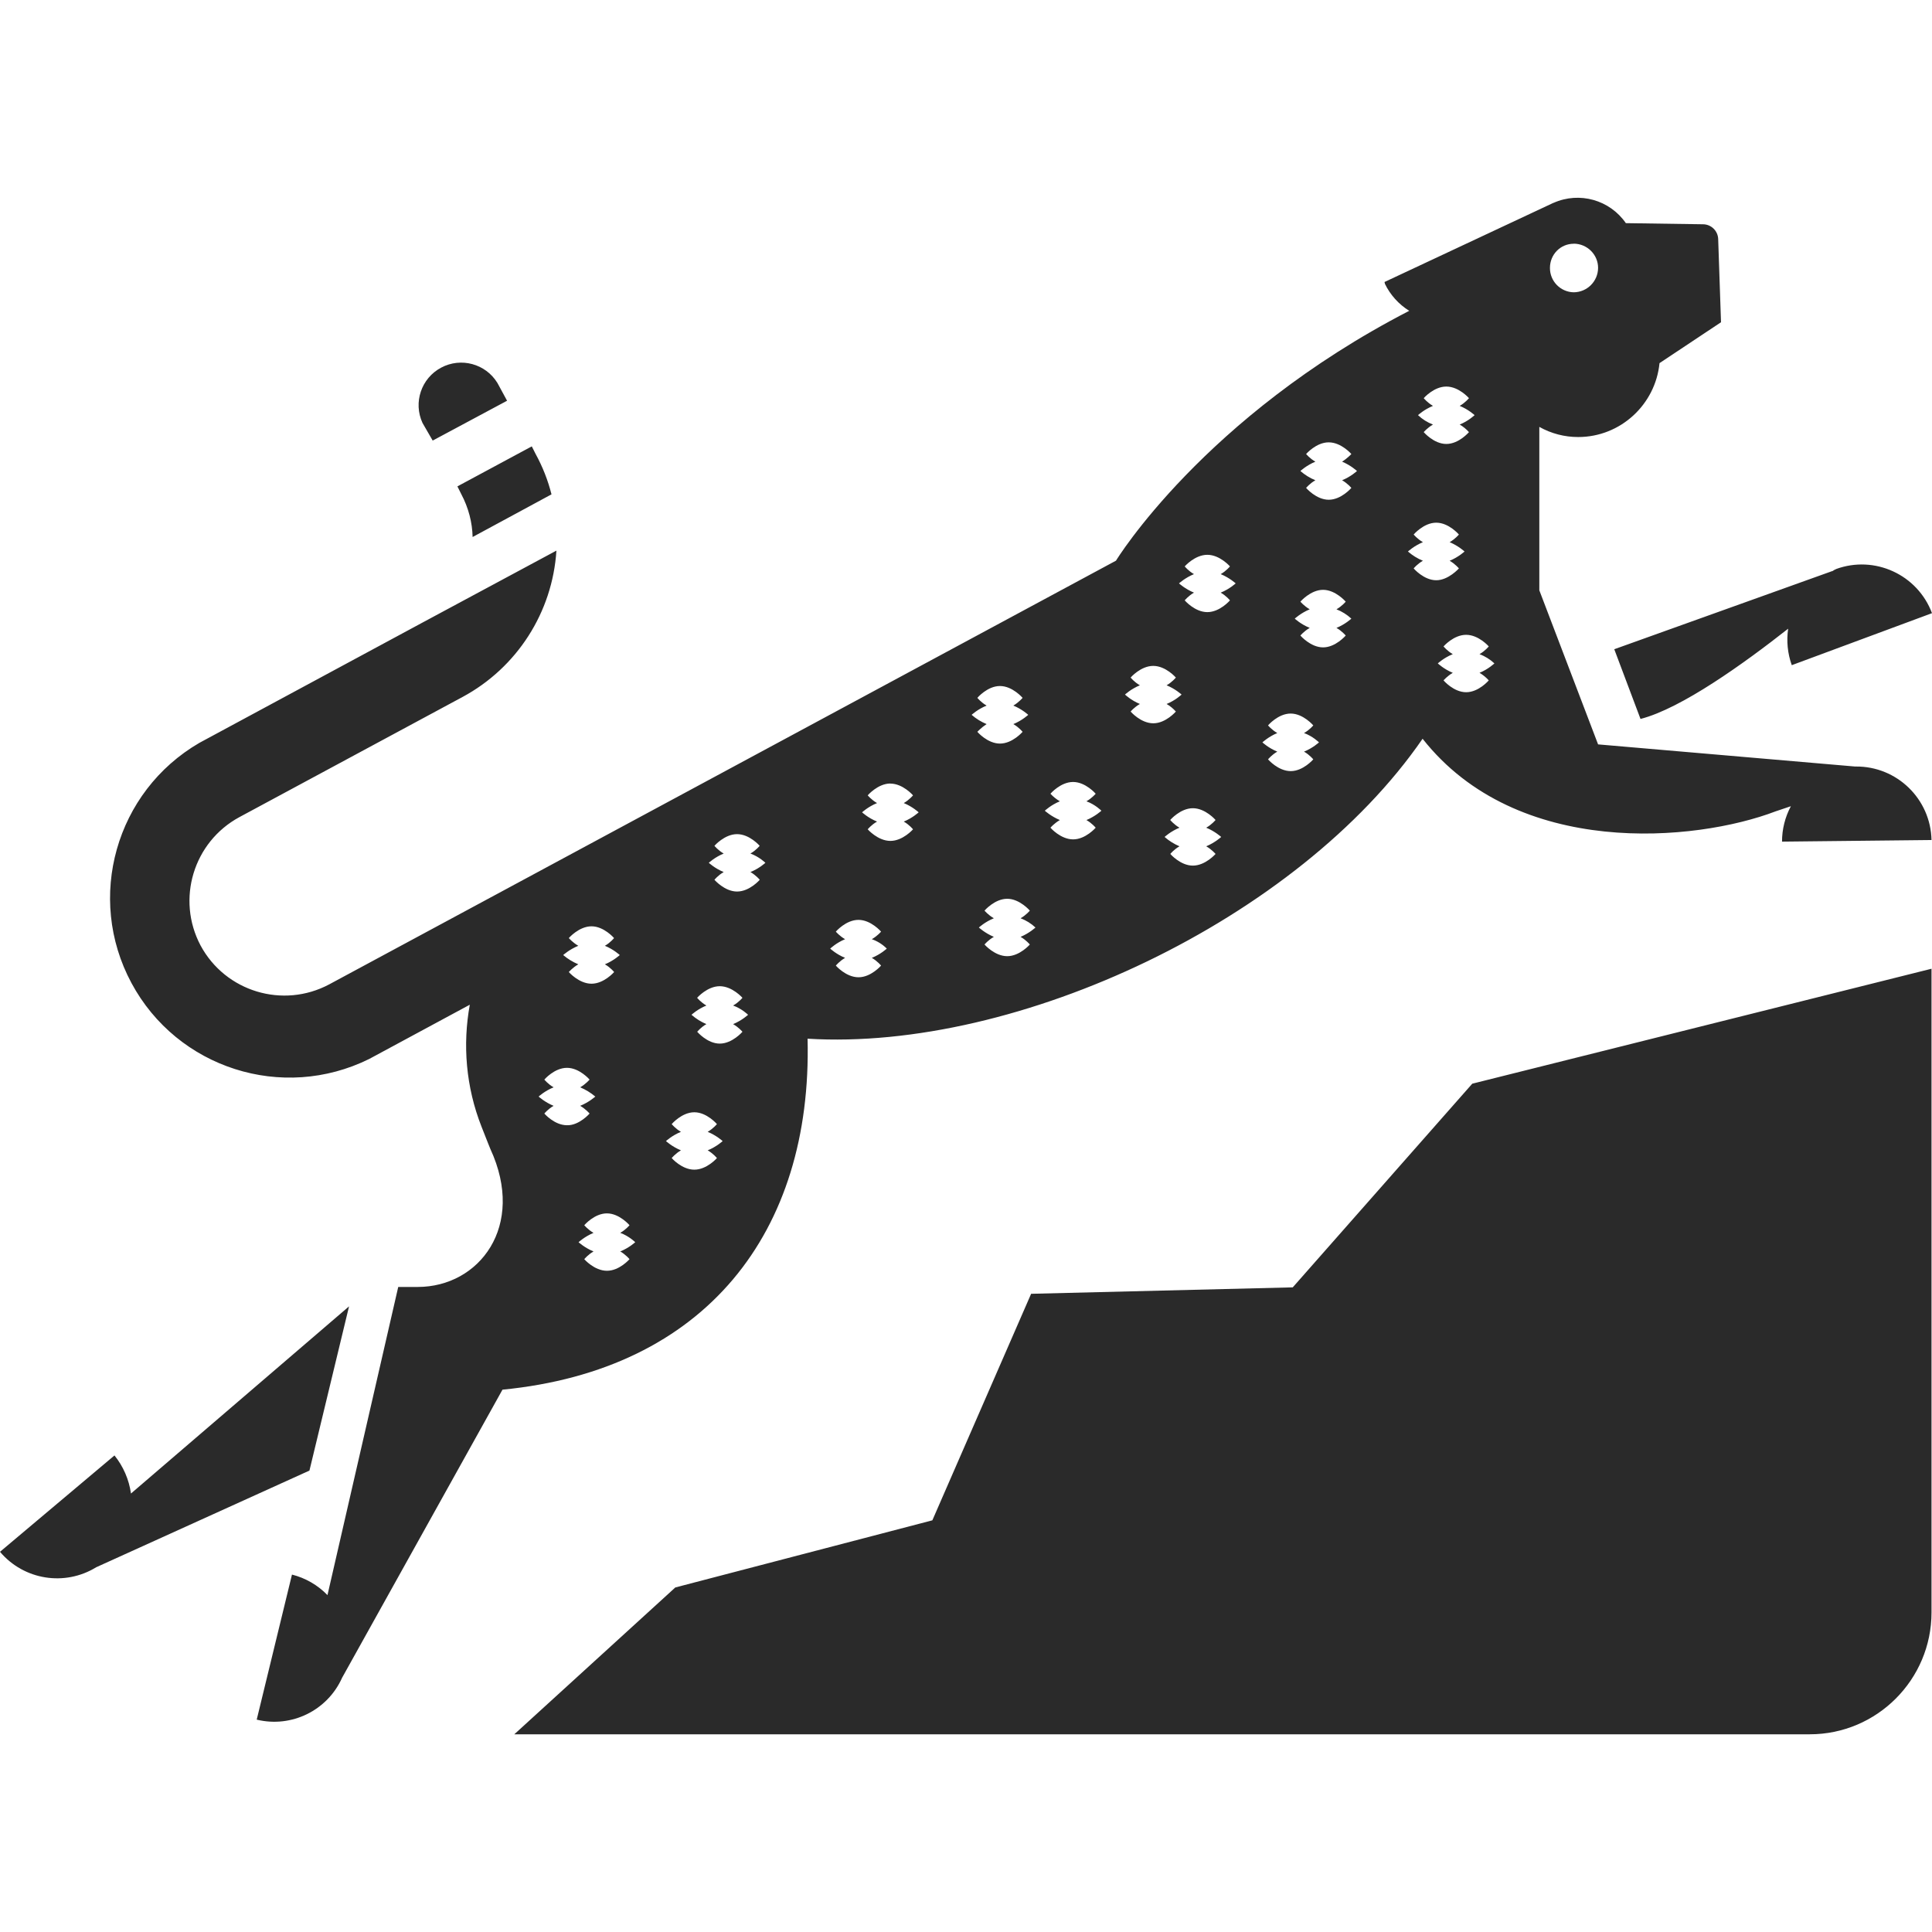
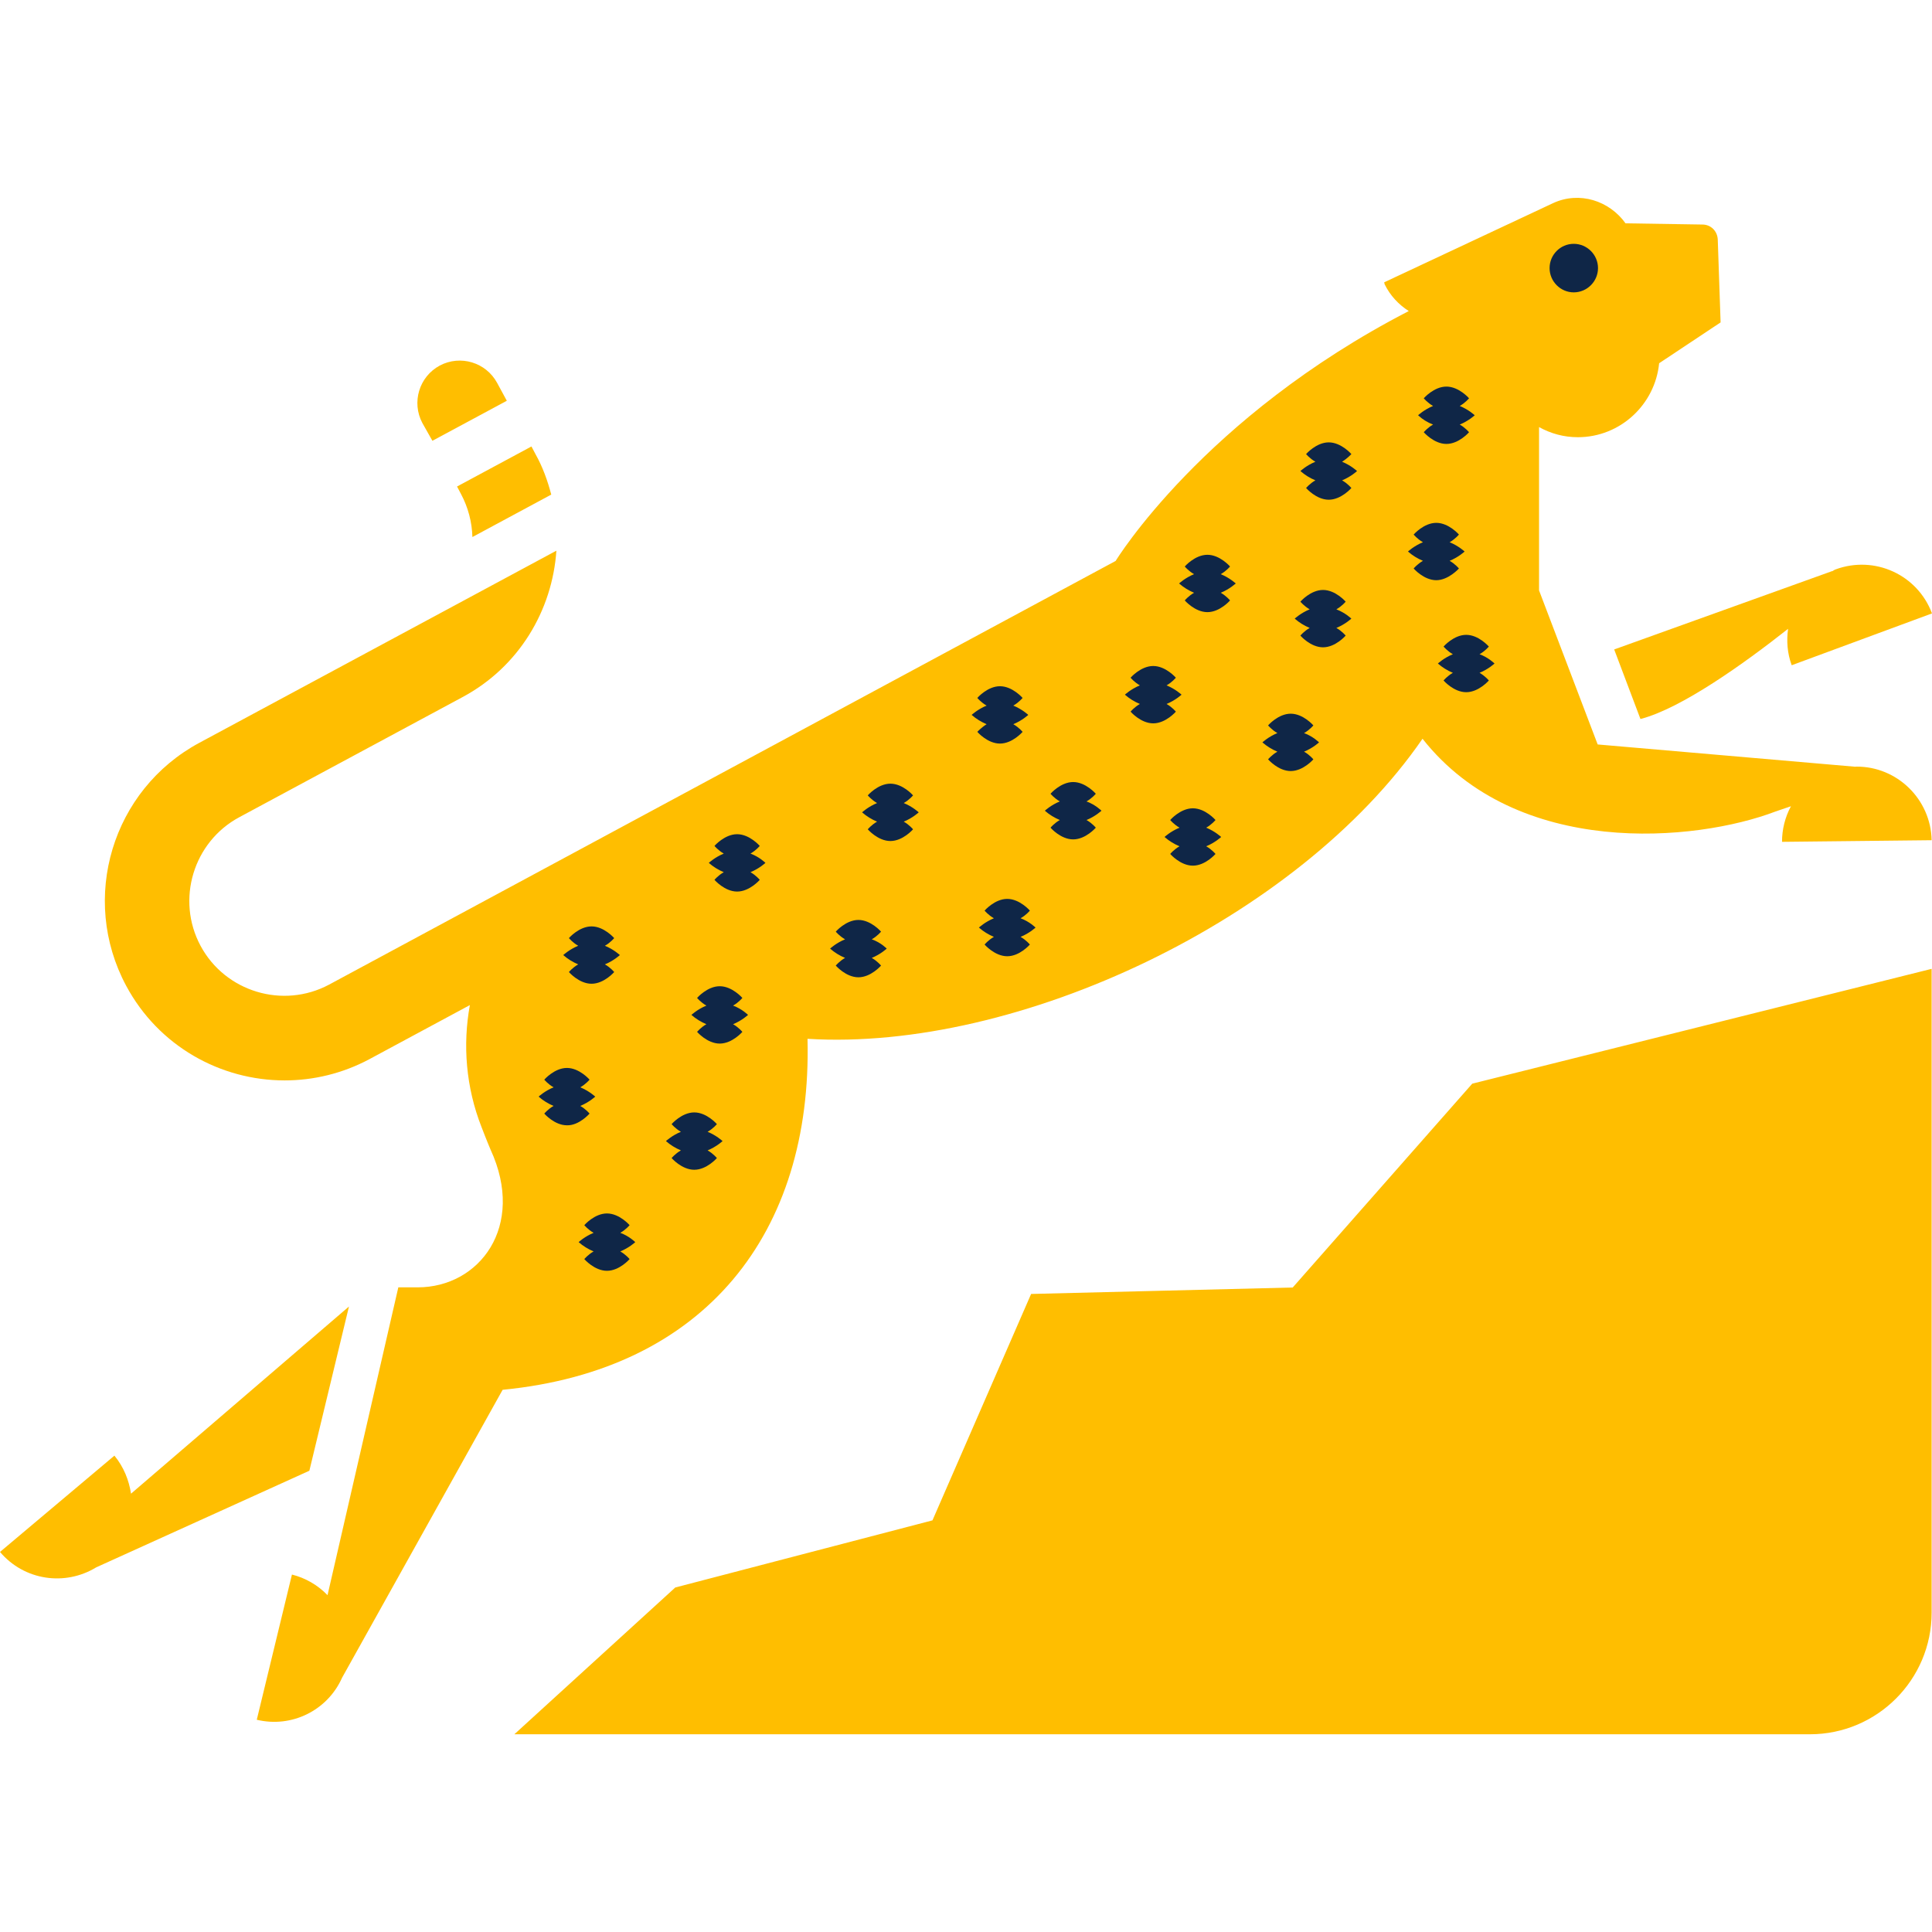
- <svg xmlns="http://www.w3.org/2000/svg" fill="#2A2A2A" role="img" viewBox="0 0 24 24">
-   <path d="m19.299 2.519-2.102.985c.006.005.006.014.006.02a.81.81 0 0 0 .303.337c-2.557 1.32-3.643 3.104-3.643 3.104L4.09 12.228a1.183 1.183 0 0 1-1.598-.482 1.183 1.183 0 0 1 .483-1.596l2.771-1.492A2.226 2.226 0 0 0 6.912 6.84l-1.664.894-2.771 1.494a2.23 2.23 0 0 0 2.109 3.927l1.25-.674c-.09.493-.05 1.019.146 1.516.066.17.11.277.11.277.443.96-.14 1.713-.903 1.713h-.242l-.879 3.828a.93.93 0 0 0-.441-.255l-.438 1.802a.923.923 0 0 0 1.061-.521l1.992-3.578c2.522-.246 3.85-1.954 3.79-4.36 2.611.16 6.093-1.48 7.64-3.726 1.175 1.492 3.395 1.28 4.385.902l.19-.064a.93.93 0 0 0-.11.44l1.857-.02a.933.933 0 0 0-.94-.913h-.01l-3.192-.275-.73-1.914v-2.03a.982.982 0 0 0 .483.126c.527 0 .96-.406 1.01-.918l.764-.508-.035-1.03a.19.19 0 0 0-.192-.187l-.955-.014a.73.73 0 0 0-.898-.252zm.25.508c.166 0 .303.135.303.3a.305.305 0 0 1-.303.304.301.301 0 0 1-.295-.303c0-.166.13-.3.295-.3zM5.48 4.567a.528.528 0 0 0-.232.686l.127.22.924-.495-.12-.221a.528.528 0 0 0-.699-.19zm12.487.235c.156 0 .281.144.281.144s-.045.056-.115.096c.11.045.185.115.185.115s-.075.072-.185.117a.47.47 0 0 1 .115.094s-.125.147-.281.147c-.156 0-.281-.147-.281-.147s.044-.053.115-.094a.558.558 0 0 1-.186-.117s.075-.07.186-.115c-.07-.04-.115-.096-.115-.096s.125-.144.28-.144zm-1.461.693c.156 0 .281.145.281.145s-.045.05-.115.095c.11.046.185.116.185.116s-.075.07-.185.115c.07.04.115.095.115.095s-.125.147-.281.147c-.156 0-.281-.147-.281-.147s.045-.055.115-.095a.674.674 0 0 1-.186-.115s.075-.07.186-.116c-.07-.04-.115-.095-.115-.095s.125-.145.28-.145zm-9.9.05-.924.497.048.096c.09.17.137.352.141.533l.98-.53a2.125 2.125 0 0 0-.197-.501zm11.236.948c.156 0 .281.147.281.147s-.045.055-.115.095c.11.046.185.116.185.116s-.075.07-.185.115c.07.04.115.095.115.095s-.13.147-.281.147c-.156 0-.281-.147-.281-.147s.044-.055.115-.095a.674.674 0 0 1-.186-.115s.075-.07.186-.116c-.07-.04-.115-.095-.115-.095s.125-.147.28-.147zm-2.844.399c.156 0 .281.144.281.144s-.045.056-.115.096c.11.045.186.115.186.115s-.075.07-.186.115c.07.04.115.096.115.096s-.125.146-.281.146c-.156 0-.281-.146-.281-.146s.045-.056.115-.096c-.11-.045-.186-.115-.186-.115s.076-.07.186-.115c-.07-.04-.115-.096-.115-.096s.125-.144.281-.144zm7.807.18c-.015.004-.03.015-.045.025l.004-.004-2.711.972.326.866c.508-.13 1.286-.69 1.834-1.121a.94.94 0 0 0 .045.453L24 7.617a.932.932 0 0 0-1.195-.547zm-6.37.255c.156 0 .282.147.282.147s-.045.055-.115.095a.588.588 0 0 1 .185.116s-.075.07-.185.115c.07.04.115.095.115.095s-.126.147-.281.147c-.156 0-.282-.147-.282-.147s.045-.055.116-.095c-.111-.045-.186-.115-.186-.115s.075-.07.186-.116c-.07-.04-.116-.095-.116-.095s.126-.147.282-.147zm1.778.559c.156 0 .281.144.281.144s-.045.056-.115.096a.56.56 0 0 1 .185.115s-.075.072-.185.117a.47.47 0 0 1 .115.094s-.125.147-.281.147c-.156 0-.281-.147-.281-.147s.045-.053.115-.094c-.11-.045-.186-.117-.186-.117s.075-.07.186-.115c-.07-.04-.115-.096-.115-.096s.125-.144.28-.144zm-3.887.386c.156 0 .281.145.281.145s-.044.055-.115.096c.11.045.186.115.186.115s-.075.072-.186.117a.47.47 0 0 1 .115.094s-.125.146-.28.146c-.157 0-.282-.146-.282-.146s.045-.054.115-.094c-.11-.045-.185-.117-.185-.117s.075-.07.185-.115c-.07-.04-.115-.096-.115-.096s.125-.145.281-.145zm-1.904.25c.156 0 .281.147.281.147s-.045.055-.115.096c.11.045.185.115.185.115s-.075.07-.185.115c.07.04.115.096.115.096s-.125.146-.281.146c-.156 0-.281-.146-.281-.146s.045-.05.115-.096a.674.674 0 0 1-.186-.115s.075-.07.186-.115c-.07-.04-.115-.096-.115-.096s.125-.147.28-.147zm3.611.342c.156 0 .281.147.281.147s-.044.055-.115.095c.11.04.186.116.186.116s-.075.07-.186.115c.07.04.115.096.115.096s-.125.146-.28.146c-.157 0-.282-.146-.282-.146s.045-.056.115-.096c-.11-.045-.185-.115-.185-.115s.075-.07.185-.116c-.07-.04-.115-.095-.115-.095s.125-.147.281-.147zm-2.703.85c.156 0 .281.146.281.146s-.045.054-.115.094c.11.04.186.117.186.117s-.075.07-.186.116c.07.04.115.095.115.095s-.125.145-.28.145c-.157 0-.282-.145-.282-.145s.047-.055.117-.095c-.11-.046-.187-.116-.187-.116s.077-.072.187-.117a.506.506 0 0 1-.117-.094s.125-.146.281-.146zm-2.27.02c.156 0 .282.146.282.146s-.045.055-.115.096c.11.045.185.115.185.115s-.075.07-.185.115c.07.04.115.096.115.096s-.126.144-.281.144c-.156 0-.282-.144-.282-.144s.045-.056.116-.096c-.111-.045-.186-.115-.186-.115s.075-.07.186-.115c-.07-.04-.116-.096-.116-.096s.126-.147.282-.147zm3.758.306c.156 0 .282.146.282.146s-.045.056-.116.096c.11.045.186.115.186.115s-.075.07-.186.116c.07.04.116.095.116.095s-.126.145-.282.145c-.155 0-.28-.145-.28-.145s.044-.055.114-.095a.688.688 0 0 1-.185-.116s.075-.07.185-.115c-.07-.04-.115-.096-.115-.096s.126-.146.281-.146zm-5.662.322c.156 0 .281.145.281.145s-.044.055-.115.096c.11.04.186.115.186.115s-.075.07-.186.115c.07.04.116.096.116.096s-.126.146-.282.146c-.155 0-.281-.146-.281-.146s.045-.056.115-.096c-.11-.045-.185-.115-.185-.115s.075-.07.185-.115c-.07-.04-.115-.096-.115-.096s.126-.145.281-.145zm3.356.803c.155 0 .281.147.281.147s-.045.055-.115.095a.56.56 0 0 1 .185.115s-.075.07-.185.116c.07.04.115.095.115.095s-.126.145-.281.145c-.156 0-.282-.145-.282-.145s.045-.055.116-.095c-.11-.046-.186-.116-.186-.116s.075-.07.186-.115c-.07-.04-.116-.095-.116-.095s.126-.147.282-.147zm-1.848.262c.156 0 .281.146.281.146s-.045.054-.115.094a.49.49 0 0 1 .186.117s-.075.07-.186.115c.07.04.115.096.115.096s-.125.145-.28.145c-.157 0-.282-.145-.282-.145s.045-.055.115-.096c-.11-.045-.185-.115-.185-.115s.075-.072.185-.117c-.07-.04-.115-.094-.115-.094s.125-.146.281-.146zm-3.316.08c.155 0 .28.146.28.146s-.044.056-.114.096c.11.045.185.115.185.115s-.075.07-.185.115c.07.04.115.096.115.096s-.126.145-.281.145c-.156 0-.282-.145-.282-.145s.047-.055.118-.096a.72.72 0 0 1-.188-.115s.077-.07.188-.115c-.07-.04-.118-.096-.118-.096s.126-.146.282-.146zm16.646.527-5.705 1.428-2.23 2.53-3.25.08-1.227 2.814-3.193.834-2 1.824h16.093c.834 0 1.512-.68 1.512-1.514zm-15.053.217c.156 0 .282.144.282.144s-.045.056-.116.096c.11.04.186.115.186.115s-.075.07-.186.116c.07.04.116.095.116.095s-.126.147-.282.147c-.155 0-.28-.147-.28-.147s.044-.055.114-.095a.688.688 0 0 1-.185-.116s.075-.07.185-.115c-.07-.04-.115-.096-.115-.096s.126-.144.281-.144zm-1.898 1.014c.156 0 .281.146.281.146s-.047.056-.117.096a.72.72 0 0 1 .188.115s-.077.07-.188.115c.07.04.117.096.117.096s-.13.15-.281.145c-.156 0-.281-.145-.281-.145s.045-.056.115-.096c-.11-.045-.186-.115-.186-.115s.075-.07.186-.115c-.07-.04-.115-.096-.115-.096s.125-.146.281-.146zm1.582.552c.156 0 .281.147.281.147s-.045.055-.115.096c.11.045.186.115.186.115s-.075.07-.186.115c.07.04.115.096.115.096s-.125.144-.281.144c-.156 0-.281-.144-.281-.144s.045-.056.115-.096c-.11-.045-.186-.115-.186-.115s.075-.07.186-.115c-.07-.04-.115-.096-.115-.096s.125-.147.281-.147zm-1.086 1.256c.156 0 .281.147.281.147s-.045.055-.115.095c.11.04.186.116.186.116s-.075.07-.186.115c.07.04.115.096.115.096s-.125.144-.28.144c-.157 0-.282-.144-.282-.144s.045-.056.115-.096c-.11-.045-.186-.115-.186-.115s.076-.07.186-.116c-.07-.04-.115-.095-.115-.095s.125-.147.281-.147zm-3.203 1.155-2.709 2.325a.969.969 0 0 0-.205-.473L0 19.277a.928.928 0 0 0 1.195.192l2.649-1.201z" />
+ <svg xmlns="http://www.w3.org/2000/svg" width="64" height="64">
+   <path d="M42.823 42.65l-8.666.214-3.268 7.5-8.52 2.224-5.33 4.862h42.917c2.224 0 4.032-1.808 4.032-4.032V32.094L48.77 35.898zm-31.263.63L4.34 49.48c-.067-.442-.24-.884-.55-1.26L0 51.41c.804.95 2.157 1.14 3.188.51l7.06-3.2zm41.912-21.766l.87 2.304c1.353-.348 3.43-1.835 4.89-2.987-.054.402-.027.804.12 1.206L64 20.32c-.482-1.286-1.902-1.93-3.188-1.46-.04.013-.08.04-.12.067l.013-.013zm8 3.884h-.027l-8.52-.737-1.942-5.103v-5.41c.388.214.817.335 1.286.335 1.406 0 2.558-1.085 2.692-2.45l2.036-1.353-.094-2.746c-.013-.28-.228-.496-.51-.496l-2.545-.04c-.536-.75-1.527-1.072-2.398-.67l-5.6 2.625c.013.013.013.04.013.054.188.388.47.683.804.897-6.818 3.523-9.71 8.278-9.71 8.278L10.903 32.616c-1.527.817-3.442.24-4.26-1.286s-.24-3.442 1.286-4.26l7.394-3.978c1.875-1.005 2.974-2.88 3.108-4.85L6.604 24.606a5.95 5.95 0 0 0-2.424 8.05C5.25 34.652 7.3 35.79 9.43 35.79c.95 0 1.915-.228 2.8-.7l3.335-1.795c-.24 1.313-.134 2.72.388 4.045.174.455.295.737.295.737 1.18 2.558-.375 4.568-2.41 4.568h-.643L10.85 52.842a2.48 2.48 0 0 0-1.179-.683l-1.165 4.81a2.46 2.46 0 0 0 2.826-1.393l5.318-9.537c6.724-.656 10.26-5.21 10.1-11.627 6.965.43 16.248-3.95 20.373-9.94 3.134 3.978 9.055 3.416 11.694 2.41l.51-.174a2.48 2.48 0 0 0-.295 1.179l4.956-.054c-.027-1.353-1.14-2.45-2.505-2.438zm-46.198-9.028a3.21 3.21 0 0 1 .375 1.42l2.612-1.406c-.12-.455-.28-.91-.522-1.34l-.134-.254-2.465 1.326zm-.95-1.768l2.465-1.326-.32-.59a1.41 1.41 0 0 0-1.902-.576 1.41 1.41 0 0 0-.576 1.902z" fill="#ffbe00" />
+   <path d="M52.132 8.077c-.442 0-.8.362-.8.804s.362.804.8.804c.442 0 .804-.362.804-.804s-.362-.804-.804-.804zm-4.66 5.987c-.188.107-.308.254-.308.254s.335.388.75.388.75-.388.75-.388-.12-.147-.308-.254c.295-.12.496-.308.496-.308s-.2-.188-.496-.308c.188-.107.308-.254.308-.254s-.335-.388-.75-.388-.75.388-.75.388.12.147.308.254c-.295.12-.496.308-.496.308a1.5 1.5 0 0 0 .496.308zm-2.706.978s-.335-.388-.75-.388-.75.388-.75.388.12.147.308.254c-.295.12-.496.308-.496.308a1.8 1.8 0 0 0 .496.308c-.188.107-.308.254-.308.254s.335.388.75.388.75-.388.75-.388-.12-.147-.308-.254c.295-.12.496-.308.496-.308s-.2-.188-.496-.308c.188-.12.308-.254.308-.254zm3.563 3.79s-.12-.147-.308-.254c.295-.12.496-.308.496-.308s-.2-.188-.496-.308c.188-.107.308-.254.308-.254s-.335-.388-.75-.388-.75.388-.75.388.12.147.308.254c-.295.12-.496.308-.496.308a1.8 1.8 0 0 0 .496.308c-.188.107-.308.254-.308.254s.335.388.75.388c.402 0 .75-.388.75-.388zm-4.06 1.353c.188-.107.308-.254.308-.254s-.335-.388-.75-.388-.75.388-.75.388.12.147.308.254c-.295.12-.496.308-.496.308a1.8 1.8 0 0 0 .496.308c-.188.107-.308.254-.308.254s.335.388.75.388.75-.388.75-.388-.12-.147-.308-.254c.295-.12.496-.308.496-.308s-.188-.188-.496-.308zm-3.83-1.165c.188-.107.308-.254.308-.254s-.335-.388-.75-.388-.75.388-.75.388.12.147.308.254c-.295.12-.496.308-.496.308a1.8 1.8 0 0 0 .496.308c-.188.107-.308.254-.308.254s.335.388.75.388.75-.388.75-.388-.12-.147-.308-.254c.295-.12.496-.308.496-.308s-.2-.188-.496-.308zm-1.487 4.554s-.12-.147-.308-.254c.295-.12.496-.308.496-.308s-.2-.188-.496-.308c.188-.107.308-.254.308-.254s-.335-.388-.75-.388-.75.388-.75.388.12.147.308.254c-.295.12-.496.308-.496.308a1.8 1.8 0 0 0 .496.308c-.188.107-.308.254-.308.254s.335.388.75.388.75-.388.75-.388zm-6.577.67s.335.388.75.388.75-.388.75-.388-.12-.147-.308-.254c.295-.12.496-.308.496-.308s-.2-.188-.496-.308c.188-.107.308-.254.308-.254s-.335-.388-.75-.388-.75.388-.75.388.12.147.308.254c-.295.12-.496.308-.496.308a1.8 1.8 0 0 0 .496.308c-.188.12-.308.254-.308.254zm3.617 2.304c.188-.107.308-.254.308-.254s-.335-.388-.75-.388-.75.388-.75.388.12.147.308.254c-.295.12-.496.308-.496.308a1.8 1.8 0 0 0 .496.308c-.188.107-.308.254-.308.254s.335.388.75.388.75-.388.75-.388-.12-.147-.308-.254c.295-.12.496-.308.496-.308s-.2-.2-.496-.308zm3.965.87c.188-.107.308-.254.308-.254s-.335-.388-.75-.388-.75.388-.75.388.12.147.308.254c-.295.12-.496.308-.496.308a1.8 1.8 0 0 0 .496.308c-.188.107-.308.254-.308.254s.335.388.75.388.75-.388.75-.388-.12-.147-.308-.254c.295-.12.496-.308.496-.308s-.2-.188-.496-.308zm3.242-3.134c.188-.107.308-.254.308-.254s-.335-.388-.75-.388-.75.388-.75.388.12.147.308.254c-.295.12-.496.308-.496.308a1.8 1.8 0 0 0 .496.308c-.188.107-.308.254-.308.254s.335.388.75.388.75-.388.75-.388-.12-.147-.308-.254c.295-.12.496-.308.496-.308s-.2-.2-.496-.308zm5.813-2.612c.188-.107.308-.254.308-.254s-.335-.388-.75-.388-.75.388-.75.388.12.147.308.254c-.295.12-.496.308-.496.308a1.8 1.8 0 0 0 .496.308c-.188.107-.308.254-.308.254s.335.388.75.388.75-.388.75-.388-.12-.147-.308-.254c.295-.12.496-.308.496-.308s-.2-.2-.496-.308zm-19.074 4.93c.188-.107.308-.254.308-.254s-.335-.388-.75-.388-.75.388-.75.388.12.147.308.254c-.295.12-.496.308-.496.308a1.8 1.8 0 0 0 .496.308c-.188.107-.308.254-.308.254s.335.388.75.388.75-.388.75-.388-.12-.147-.308-.254c.295-.12.496-.308.496-.308s-.2-.188-.496-.308zm3.87 3.817c.188-.107.308-.254.308-.254s-.335-.388-.75-.388-.75.388-.75.388.12.147.308.254c-.295.12-.496.308-.496.308a1.8 1.8 0 0 0 .496.308c-.188.107-.308.254-.308.254s.335.388.75.388.75-.388.75-.388-.12-.147-.308-.254c.295-.12.496-.308.496-.308s-.2-.2-.496-.308zm-4.93.697c.188-.107.308-.254.308-.254s-.335-.388-.75-.388-.75.388-.75.388.12.147.308.254c-.295.12-.496.308-.496.308a1.8 1.8 0 0 0 .496.308c-.188.107-.308.254-.308.254s.335.388.75.388.75-.388.75-.388-.12-.147-.308-.254c.295-.12.496-.308.496-.308s-.188-.2-.496-.308zm-4.018-2.84c.188-.107.308-.254.308-.254s-.335-.388-.75-.388-.75.388-.75.388.12.147.308.254c-.295.12-.496.308-.496.308a1.8 1.8 0 0 0 .496.308c-.188.107-.308.254-.308.254s.335.388.75.388.75-.388.75-.388-.12-.147-.308-.254c.295-.12.496-.308.496-.308s-.2-.2-.496-.308zm-5.706 3.67c-.188.107-.308.254-.308.254s.335.388.75.388.75-.388.75-.388-.12-.147-.308-.254c.295-.12.496-.308.496-.308s-.2-.188-.496-.308c.188-.107.308-.254.308-.254s-.335-.388-.75-.388-.75.388-.75.388.12.147.308.254c-.295.12-.496.308-.496.308a1.8 1.8 0 0 0 .496.308zm5.13 1.366c.188-.107.308-.254.308-.254s-.335-.388-.75-.388-.75.388-.75.388.12.147.308.254c-.295.12-.496.308-.496.308a1.8 1.8 0 0 0 .496.308c-.188.107-.308.254-.308.254s.335.388.75.388.75-.388.75-.388-.12-.147-.308-.254c.295-.12.496-.308.496-.308s-.2-.2-.496-.308zm-.844 4.18c.188-.107.308-.254.308-.254s-.335-.388-.75-.388-.75.388-.75.388.12.147.308.254c-.295.12-.496.308-.496.308a1.8 1.8 0 0 0 .496.308c-.188.107-.308.254-.308.254s.335.388.75.388.75-.388.75-.388-.12-.147-.308-.254c.295-.12.496-.308.496-.308s-.2-.188-.496-.308zm-3.91-.603s-.12-.147-.308-.254c.295-.12.496-.308.496-.308s-.2-.188-.496-.308c.188-.107.308-.254.308-.254s-.335-.388-.75-.388-.75.388-.75.388.12.147.308.254c-.295.12-.496.308-.496.308a1.8 1.8 0 0 0 .496.308c-.188.107-.308.254-.308.254s.335.388.75.388c.402.013.75-.388.75-.388zm1.018 3.95c.188-.107.308-.254.308-.254s-.335-.388-.75-.388-.75.388-.75.388.12.147.308.254c-.295.12-.496.308-.496.308a1.8 1.8 0 0 0 .496.308c-.188.107-.308.254-.308.254s.335.388.75.388.75-.388.75-.388-.12-.147-.308-.254c.295-.12.496-.308.496-.308s-.2-.2-.496-.308z" fill="#0f2647" />
</svg>
